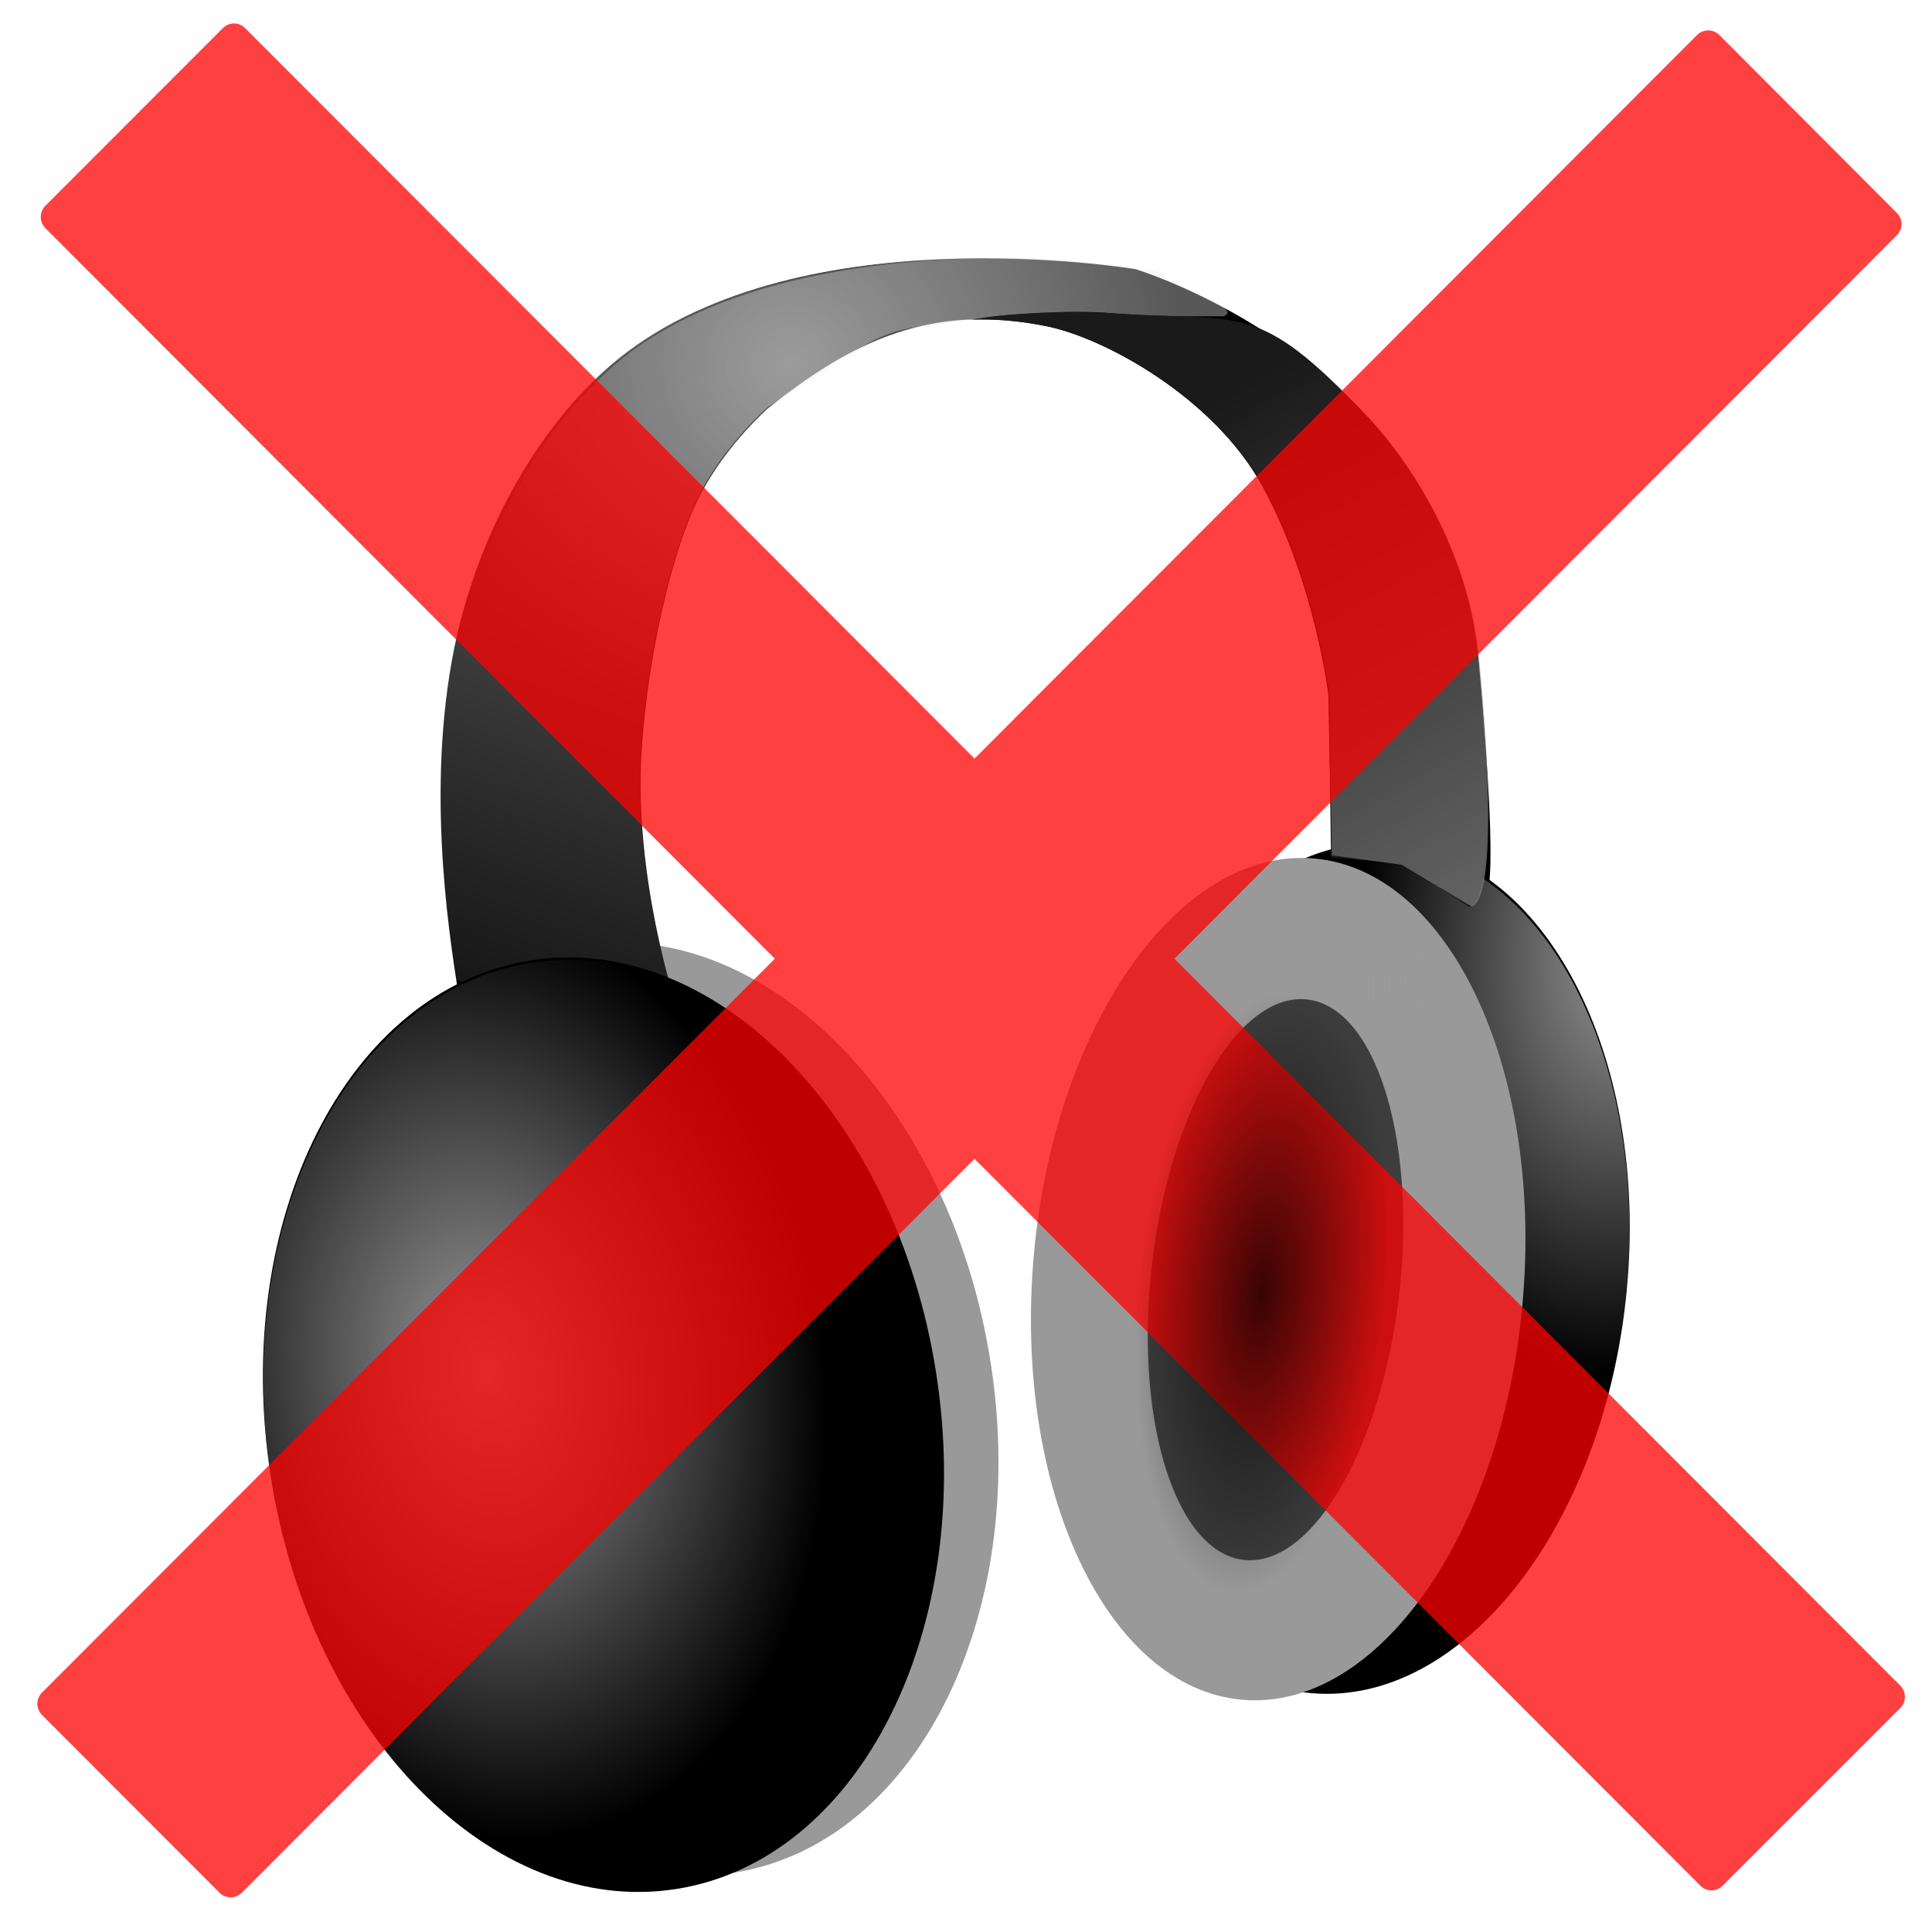
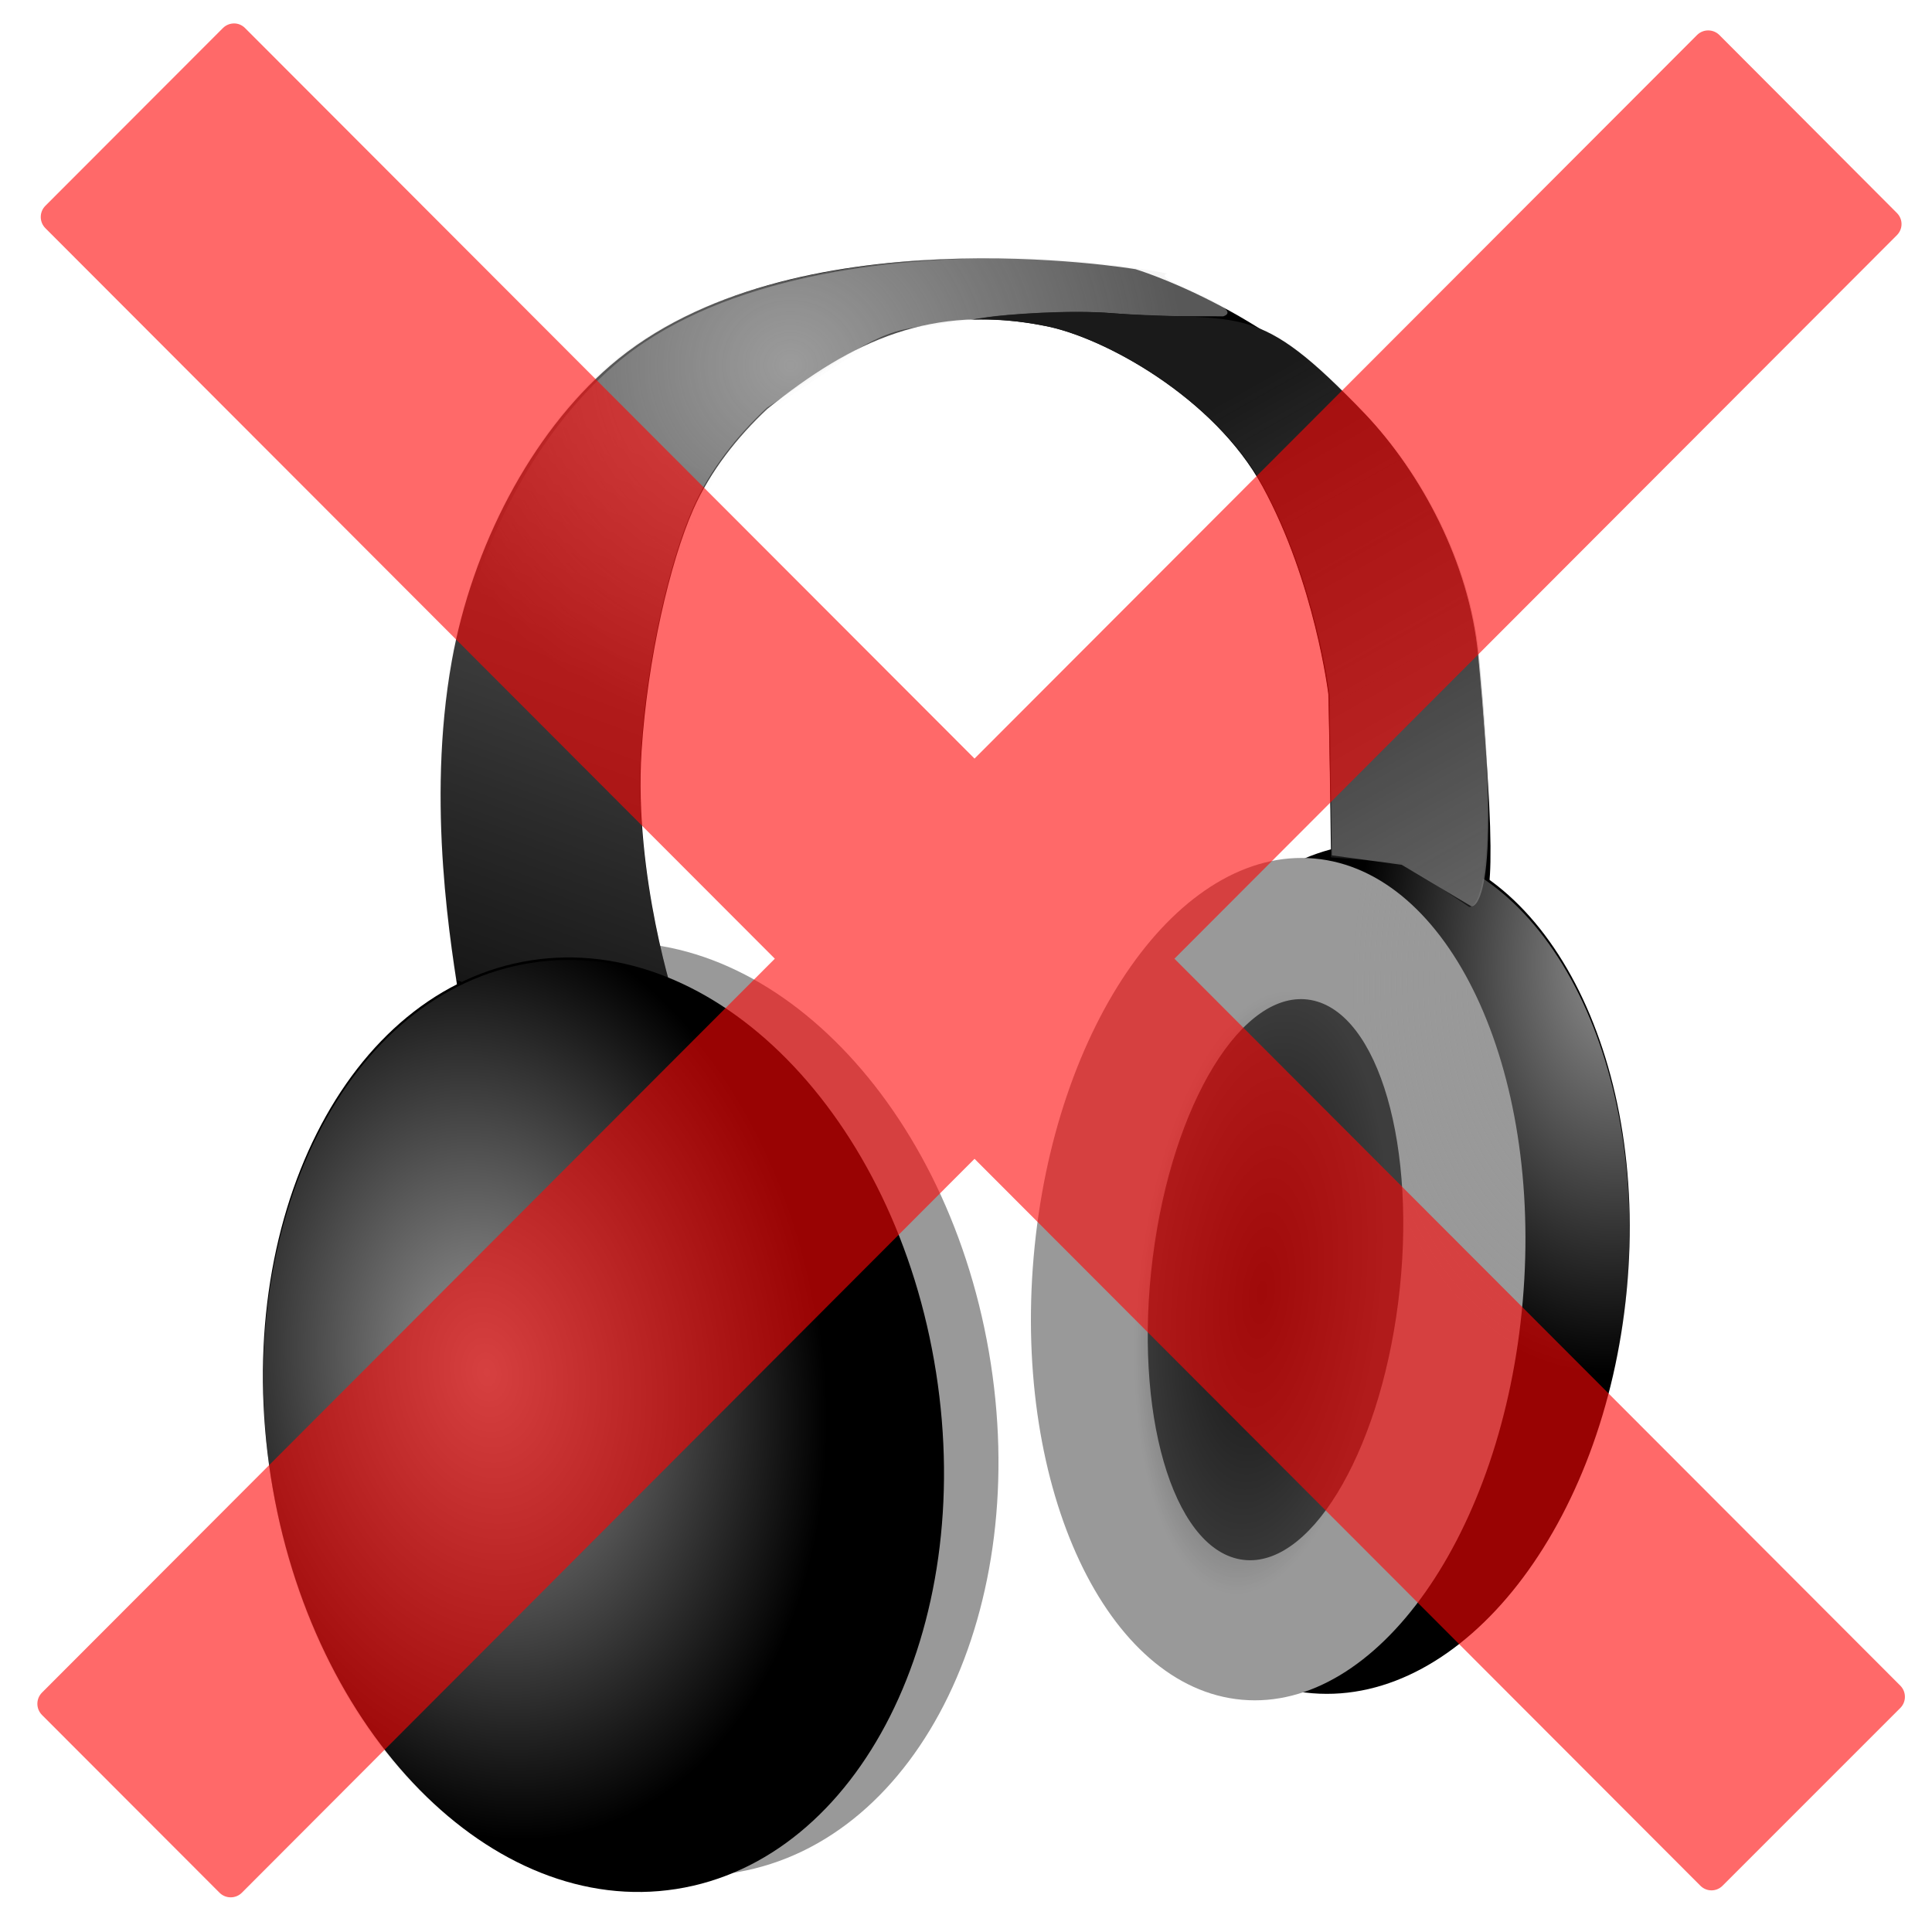
<svg xmlns="http://www.w3.org/2000/svg" xmlns:xlink="http://www.w3.org/1999/xlink" width="300" height="300" id="svg2" version="1.0">
  <defs id="defs4">
    <linearGradient id="linearGradient905">
      <stop style="stop-color:#f9f9f9;stop-opacity:1;" offset="0" id="stop907" />
      <stop style="stop-color:#f9f9f9;stop-opacity:0;" offset="1" id="stop909" />
    </linearGradient>
    <linearGradient id="linearGradient1078">
      <stop style="stop-color:#808080;stop-opacity:1;" offset="0" id="stop1080" />
      <stop style="stop-color:#808080;stop-opacity:0;" offset="1" id="stop1082" />
    </linearGradient>
    <linearGradient id="linearGradient1054">
      <stop style="stop-color:#000000;stop-opacity:1;" offset="0" id="stop1056" />
      <stop style="stop-color:#000000;stop-opacity:0;" offset="1" id="stop1058" />
    </linearGradient>
    <linearGradient id="linearGradient855">
      <stop style="stop-color:#e6e6e6;stop-opacity:0.91;" offset="0" id="stop857" />
      <stop id="stop863" offset="0.583" style="stop-color:#eeeeee;stop-opacity:0.498;" />
      <stop style="stop-color:#dddddd;stop-opacity:0.247;" offset="1" id="stop865" />
      <stop style="stop-color:#cccccc;stop-opacity:0;" offset="1" id="stop859" />
    </linearGradient>
    <linearGradient id="linearGradient847">
      <stop style="stop-color:#808080;stop-opacity:1;" offset="0" id="stop849" />
      <stop style="stop-color:#000000;stop-opacity:1" offset="1" id="stop851" />
    </linearGradient>
    <linearGradient id="linearGradient999">
      <stop style="stop-color:#000000;stop-opacity:1;" offset="0" id="stop1001" />
      <stop style="stop-color:#000000;stop-opacity:0;" offset="1" id="stop1003" />
    </linearGradient>
    <linearGradient id="linearGradient969">
      <stop style="stop-color:#999999;stop-opacity:1;" offset="0" id="stop971" />
      <stop style="stop-color:#999999;stop-opacity:0;" offset="1" id="stop973" />
    </linearGradient>
    <linearGradient id="linearGradient939">
      <stop style="stop-color:#999999;stop-opacity:1;" offset="0" id="stop941" />
      <stop style="stop-color:#999999;stop-opacity:0;" offset="1" id="stop943" />
    </linearGradient>
    <radialGradient xlink:href="#linearGradient939" id="radialGradient945" cx="38.504" cy="137.896" fx="38.504" fy="137.896" r="31.535" gradientTransform="matrix(1,0,0,1.631579,0,-90.15069)" gradientUnits="userSpaceOnUse" />
    <radialGradient xlink:href="#linearGradient969" id="radialGradient975" cx="76.675" cy="117.375" fx="76.675" fy="117.375" r="31.535" gradientTransform="matrix(1,0,0,1.631579,0,-90.15069)" gradientUnits="userSpaceOnUse" />
    <radialGradient xlink:href="#linearGradient999" id="radialGradient1005" cx="48.548" cy="142.739" fx="48.548" fy="142.739" r="31.535" gradientTransform="matrix(1,0,0,1.631579,0,-90.15069)" gradientUnits="userSpaceOnUse" />
    <linearGradient xlink:href="#linearGradient855" id="linearGradient861" x1="20.084" y1="45.905" x2="-10.17" y2="128.478" gradientUnits="userSpaceOnUse" gradientTransform="translate(59.05744,15.62525)" />
    <radialGradient xlink:href="#linearGradient939-9" id="radialGradient945-7" cx="38.504" cy="137.896" fx="38.504" fy="137.896" r="31.535" gradientTransform="matrix(1,0,0,1.631579,0,-90.15069)" gradientUnits="userSpaceOnUse" />
    <linearGradient id="linearGradient939-9">
      <stop style="stop-color:#999999;stop-opacity:1;" offset="0" id="stop941-5" />
      <stop style="stop-color:#999999;stop-opacity:0;" offset="1" id="stop943-4" />
    </linearGradient>
    <linearGradient xlink:href="#linearGradient1000-3" id="linearGradient1006-3" x1="150.36" y1="91.538" x2="231.077" y2="91.538" gradientUnits="userSpaceOnUse" />
    <linearGradient id="linearGradient1000-3">
      <stop style="stop-color:#1a1a1a;stop-opacity:1;" offset="0" id="stop1002-4" />
      <stop style="stop-color:#1a1a1a;stop-opacity:0;" offset="1" id="stop1004-1" />
    </linearGradient>
    <linearGradient xlink:href="#linearGradient1078" id="linearGradient1084" x1="234.395" y1="126.125" x2="197.27" y2="54.756" gradientUnits="userSpaceOnUse" gradientTransform="translate(1.173621,2.347242)" />
    <linearGradient xlink:href="#linearGradient855-7" id="linearGradient861-1" x1="20.084" y1="45.905" x2="-10.17" y2="128.478" gradientUnits="userSpaceOnUse" gradientTransform="translate(57.88382,13.27801)" />
    <linearGradient id="linearGradient855-7">
      <stop style="stop-color:#e6e6e6;stop-opacity:0.91;" offset="0" id="stop857-4" />
      <stop id="stop863-0" offset="0.583" style="stop-color:#eeeeee;stop-opacity:0.498;" />
      <stop style="stop-color:#dddddd;stop-opacity:0.247;" offset="1" id="stop865-9" />
      <stop style="stop-color:#cccccc;stop-opacity:0;" offset="1" id="stop859-4" />
    </linearGradient>
    <radialGradient xlink:href="#linearGradient905" id="radialGradient911" cx="120.747" cy="52.178" fx="120.747" fy="52.178" r="61.126" gradientTransform="matrix(1,0,0,0.950111,2.003497,7.129135)" gradientUnits="userSpaceOnUse" />
    <linearGradient xlink:href="#linearGradient1078" id="linearGradient918" gradientUnits="userSpaceOnUse" gradientTransform="translate(1.588559,754.7094)" x1="257.839" y1="161.809" x2="197.27" y2="54.756" />
  </defs>
-   <g id="layer2" />
+   <g id="layer2" style="display:inline">
+     <path style="fill:#999999;fill-opacity:1;fill-rule:evenodd;stroke:none;display:inline" id="path20-1" d="m 80.083,142.739 a 31.535,51.452 0 1 1 -63.071,0 31.535,51.452 0 1 1 63.071,0 z" transform="matrix(1.633603,-0.2827633,0.241907,1.397565,-11.80327,33.04371)" />
+     <path style="fill:#000000;fill-opacity:1;stroke:none;display:inline" d="m 71.511,156.372 c -1.427,-9.07 -5.337,-31.488 -1.359,-53.724 3.161,-17.671 12.276,-35.228 24.618,-45.881 27.873,-24.059 81.567,-14.964 81.567,-14.964 0,0 20.059,6.023 35.623,22.511 8.639,9.152 16.096,22.95 17.484,37.343 3.888,40.323 0.922,37.902 0.922,37.902 l -23.528,-4.578 -0.574,-27.162 c 0,0 -2.093,-17.379 -10.23,-32.296 -7.517,-13.78 -24.64,-23.172 -33.781,-24.918 -17.449,-3.487 -29.803,2.171 -43.126,12.915 -4.568,4.281 -8.819,9.601 -11.448,15.545 -3.639,8.227 -7.14,23.253 -8.055,37.529 -1.248,19.459 5.27,39.194 5.27,39.194 l -33.383,0.584 z" id="path897" />
+     <path style="opacity:0.42;fill:url(#linearGradient861);fill-opacity:1;stroke:none;display:inline" d="m 71.448,156.173 c -1.427,-9.07 -5.337,-31.488 -1.359,-53.724 3.161,-17.671 12.276,-35.228 24.618,-45.881 15.192,-13.113 40.157,-16.53 59.163,-16.548 15.866,-0.015 27.391,2.465 27.391,2.465 -3.12,0.794 12.701,5.249 8.688,6.639 -3.694,-0.059 -9.484,0.168 -17.204,-0.49 -6.811,-0.58 -16.861,0.211 -19.486,0.618 -17.514,2.715 -12.625,-0.148 -34.195,14.069 -4.568,4.281 -8.819,9.601 -11.448,15.545 -3.639,8.227 -7.14,23.253 -8.055,37.529 -1.248,19.459 5.27,39.194 5.27,39.194 l -33.383,0.584 z" id="path897-1" />
+     <path style="fill:#000000;fill-opacity:1;fill-rule:evenodd;stroke:none;display:inline" id="path20" d="m 80.083,142.739 a 31.535,51.452 0 1 1 -63.071,0 31.535,51.452 0 1 1 63.071,0 z" transform="matrix(1.6379,-0.2565409,0.21947,1.401263,-17.13918,33.66704)" />
+     <path style="opacity:0.42;fill:url(#radialGradient911);fill-opacity:1;stroke:none;display:inline" d="m 72.187,156.275 c -1.427,-9.07 -5.337,-31.488 -1.359,-53.724 3.161,-17.671 12.276,-35.228 24.618,-45.881 15.192,-13.113 40.157,-16.53 59.163,-16.548 15.866,-0.015 27.391,2.465 27.391,2.465 -3.12,0.794 12.701,5.249 8.688,6.639 -3.694,-0.059 -9.484,0.168 -17.204,-0.49 -6.811,-0.58 -16.861,0.211 -19.486,0.618 -17.514,2.715 -12.625,-0.148 -34.195,14.069 -4.568,4.281 -8.819,9.601 -11.448,15.545 -3.639,8.227 -7.14,23.253 -8.055,37.529 -1.248,19.459 5.27,39.194 5.27,39.194 l -33.383,0.584 z" id="path897-1-8" />
+     <path style="fill:#000000;fill-opacity:1;fill-rule:evenodd;stroke:none;display:inline" id="path20-1-7-0" d="m 80.083,142.739 a 31.535,51.452 0 1 1 -63.071,0 31.535,51.452 0 1 1 63.071,0 z" transform="matrix(1.347756,0.1082988,-0.1223334,1.282274,162.126,8.66535)" />
+     <path style="fill:#999999;fill-opacity:1;fill-rule:evenodd;stroke:none;display:inline" id="path20-1-7" d="m 80.083,142.739 a 31.535,51.452 0 1 1 -63.071,0 31.535,51.452 0 1 1 63.071,0 z" transform="matrix(1.204274,0.1072096,-0.1093098,1.269378,155.6145,12.22926)" />
+     <path style="fill:url(#radialGradient975);fill-opacity:1;fill-rule:evenodd;stroke:none;display:inline" id="path20-1-7-0-7" d="m 80.083,142.739 a 31.535,51.452 0 1 1 -63.071,0 31.535,51.452 0 1 1 63.071,0 z" transform="matrix(1.347756,0.1082988,-0.1223334,1.282274,162.0816,9.11961)" />
+     <path style="fill:#1a1a1a;fill-opacity:1;stroke:none;display:inline" d="m 172.795,48.649 c -6.811,-0.58 -16.844,0.218 -19.469,0.625 -0.986,0.153 -1.679,0.253 -2.531,0.375 3.61,-0.136 7.439,0.151 11.531,0.969 9.141,1.746 26.264,11.158 33.781,24.938 8.138,14.917 10.219,32.281 10.219,32.281 l 0.355,25.289 11.24,0.909 10.216,6.797 c 0,0 5.264,1.172 1.376,-39.151 -1.388,-14.393 -8.861,-28.191 -17.5,-37.344 C 195.024,46.54 193.191,50.035 172.795,48.649 z" id="path897-2-1" />
+     <path style="opacity:0.726;fill:#1a1a1a;fill-opacity:1;fill-rule:evenodd;stroke:none;display:inline" id="path20-1-7-4" d="m 80.083,142.739 a 31.535,51.452 0 1 1 -63.071,0 31.535,51.452 0 1 1 63.071,0 z" transform="matrix(0.604316,0.1100335,-0.1069169,0.8439849,183.9846,72.89808)" />
+     <path style="fill:url(#radialGradient945);fill-opacity:1;fill-rule:evenodd;stroke:none;display:inline" id="path20-9" d="m 80.083,142.739 a 31.535,51.452 0 1 1 -63.071,0 31.535,51.452 0 1 1 63.071,0 z" transform="matrix(1.637926,-0.2565409,0.2194735,1.401263,-17.08016,34.05526)" />
+     <path transform="translate(0,-752.3622)" style="fill:url(#linearGradient918);fill-opacity:1;stroke:none;display:inline" d="m 172.921,801.014 c -6.811,-0.58 -16.844,0.218 -19.469,0.625 -0.986,0.153 -1.679,0.253 -2.531,0.375 3.61,-0.136 7.439,0.151 11.531,0.969 9.141,1.746 26.264,11.158 33.781,24.938 8.138,14.917 10.219,32.281 10.219,32.281 l 0.355,24.978 10.859,1.472 10.805,6.441 c 0,0 5.056,1.276 1.168,-39.047 -1.388,-14.393 -8.861,-28.191 -17.5,-37.344 -16.989,-17.796 -18.822,-14.302 -39.219,-15.688 z" id="path897-2" />
+     <path style="opacity:0.726;fill:url(#radialGradient1005);fill-opacity:1;fill-rule:evenodd;stroke:none;display:inline" id="path20-1-7-4-1" d="m 80.083,142.739 a 31.535,51.452 0 1 1 -63.071,0 31.535,51.452 0 1 1 63.071,0 z" transform="matrix(0.604316,0.1182037,-0.1069169,0.9066517,181.854,65.58585)" />
+   </g>
  <g id="layer1" transform="translate(0,-752.3622)" style="display:inline">
-     <path style="fill:#999999;fill-opacity:1;fill-rule:evenodd;stroke:none" id="path20-1" d="m 80.083,142.739 c 0,28.416 -14.119,51.452 -31.535,51.452 -17.416,0 -31.535,-23.036 -31.535,-51.452 0,-28.416 14.119,-51.452 31.535,-51.452 17.416,0 31.535,23.036 31.535,51.452 z" transform="matrix(1.633603,-0.2827633,0.241907,1.397565,-11.80327,785.4059)" />
-     <path style="fill:#000000;fill-opacity:1;stroke:none" d="m 71.511,156.372 c -1.427,-9.07 -5.337,-31.488 -1.359,-53.724 3.161,-17.671 12.276,-35.228 24.618,-45.881 27.873,-24.059 81.567,-14.964 81.567,-14.964 0,0 20.059,6.023 35.623,22.511 8.639,9.152 16.096,22.95 17.484,37.343 3.888,40.323 0.922,37.902 0.922,37.902 l -23.528,-4.578 -0.574,-27.162 c 0,0 -2.093,-17.379 -10.23,-32.296 -7.517,-13.78 -24.64,-23.172 -33.781,-24.918 -17.449,-3.487 -29.803,2.171 -43.126,12.915 -4.568,4.281 -8.819,9.601 -11.448,15.545 -3.639,8.227 -7.14,23.253 -8.055,37.529 -1.248,19.459 5.27,39.194 5.27,39.194 l -33.383,0.584 z" id="path897" transform="translate(0,752.3622)" />
-     <path style="opacity:0.42;fill:url(#linearGradient861);fill-opacity:1;stroke:none" d="m 71.448,156.173 c -1.427,-9.07 -5.337,-31.488 -1.359,-53.724 3.161,-17.671 12.276,-35.228 24.618,-45.881 15.192,-13.113 40.157,-16.53 59.163,-16.548 15.866,-0.015 27.391,2.465 27.391,2.465 -3.12,0.794 12.701,5.249 8.688,6.639 -3.694,-0.059 -9.484,0.168 -17.204,-0.49 -6.811,-0.58 -16.861,0.211 -19.486,0.618 -17.514,2.715 -12.625,-0.148 -34.195,14.069 -4.568,4.281 -8.819,9.601 -11.448,15.545 -3.639,8.227 -7.14,23.253 -8.055,37.529 -1.248,19.459 5.27,39.194 5.27,39.194 l -33.383,0.584 z" id="path897-1" transform="translate(0,752.3622)" />
-     <path style="fill:#000000;fill-opacity:1;fill-rule:evenodd;stroke:none" id="path20" d="m 80.083,142.739 c 0,28.416 -14.119,51.452 -31.535,51.452 -17.416,0 -31.535,-23.036 -31.535,-51.452 0,-28.416 14.119,-51.452 31.535,-51.452 17.416,0 31.535,23.036 31.535,51.452 z" transform="matrix(1.6379,-0.2565409,0.21947,1.401263,-17.13918,786.0292)" />
-     <path style="opacity:0.42;fill:url(#radialGradient911);fill-opacity:1;stroke:none" d="m 72.187,156.275 c -1.427,-9.07 -5.337,-31.488 -1.359,-53.724 3.161,-17.671 12.276,-35.228 24.618,-45.881 15.192,-13.113 40.157,-16.53 59.163,-16.548 15.866,-0.015 27.391,2.465 27.391,2.465 -3.12,0.794 12.701,5.249 8.688,6.639 -3.694,-0.059 -9.484,0.168 -17.204,-0.49 -6.811,-0.58 -16.861,0.211 -19.486,0.618 -17.514,2.715 -12.625,-0.148 -34.195,14.069 -4.568,4.281 -8.819,9.601 -11.448,15.545 -3.639,8.227 -7.14,23.253 -8.055,37.529 -1.248,19.459 5.27,39.194 5.27,39.194 l -33.383,0.584 z" id="path897-1-8" transform="translate(0,752.3622)" />
-     <path style="fill:#000000;fill-opacity:1;fill-rule:evenodd;stroke:none" id="path20-1-7-0" d="m 80.083,142.739 c 0,28.416 -14.119,51.452 -31.535,51.452 -17.416,0 -31.535,-23.036 -31.535,-51.452 0,-28.416 14.119,-51.452 31.535,-51.452 17.416,0 31.535,23.036 31.535,51.452 z" transform="matrix(1.347756,0.1082988,-0.1223334,1.282274,162.126,761.0275)" />
-     <path style="fill:#999999;fill-opacity:1;fill-rule:evenodd;stroke:none" id="path20-1-7" d="m 80.083,142.739 c 0,28.416 -14.119,51.452 -31.535,51.452 -17.416,0 -31.535,-23.036 -31.535,-51.452 0,-28.416 14.119,-51.452 31.535,-51.452 17.416,0 31.535,23.036 31.535,51.452 z" transform="matrix(1.204274,0.1072096,-0.1093098,1.269378,155.6145,764.5914)" />
-     <path style="fill:url(#radialGradient975);fill-opacity:1;fill-rule:evenodd;stroke:none;display:inline" id="path20-1-7-0-7" d="m 80.083,142.739 c 0,28.416 -14.119,51.452 -31.535,51.452 -17.416,0 -31.535,-23.036 -31.535,-51.452 0,-28.416 14.119,-51.452 31.535,-51.452 17.416,0 31.535,23.036 31.535,51.452 z" transform="matrix(1.347756,0.1082988,-0.1223334,1.282274,162.0816,761.4818)" />
-     <path style="fill:#1a1a1a;fill-opacity:1;stroke:none" d="m 172.795,48.649 c -6.811,-0.58 -16.844,0.218 -19.469,0.625 -0.986,0.153 -1.679,0.253 -2.531,0.375 3.61,-0.136 7.439,0.151 11.531,0.969 9.141,1.746 26.264,11.158 33.781,24.938 8.138,14.917 10.219,32.281 10.219,32.281 l 0.355,25.289 11.24,0.909 10.216,6.797 c 0,0 5.264,1.172 1.376,-39.151 -1.388,-14.393 -8.861,-28.191 -17.5,-37.344 C 195.024,46.54 193.191,50.035 172.795,48.649 z" id="path897-2-1" transform="translate(0,752.3622)" />
-     <path style="opacity:0.726;fill:#1a1a1a;fill-opacity:1;fill-rule:evenodd;stroke:none" id="path20-1-7-4" d="m 80.083,142.739 c 0,28.416 -14.119,51.452 -31.535,51.452 -17.416,0 -31.535,-23.036 -31.535,-51.452 0,-28.416 14.119,-51.452 31.535,-51.452 17.416,0 31.535,23.036 31.535,51.452 z" transform="matrix(0.604316,0.1100335,-0.1069169,0.8439849,183.9846,825.2603)" />
-     <path style="fill:url(#radialGradient945);fill-opacity:1;fill-rule:evenodd;stroke:none;display:inline" id="path20-9" d="m 80.083,142.739 c 0,28.416 -14.119,51.452 -31.535,51.452 -17.416,0 -31.535,-23.036 -31.535,-51.452 0,-28.416 14.119,-51.452 31.535,-51.452 17.416,0 31.535,23.036 31.535,51.452 z" transform="matrix(1.637926,-0.2565409,0.2194735,1.401263,-17.08016,786.4174)" />
-     <path style="fill:url(#linearGradient918);fill-opacity:1;stroke:none" d="m 172.921,801.014 c -6.811,-0.58 -16.844,0.218 -19.469,0.625 -0.986,0.153 -1.679,0.253 -2.531,0.375 3.61,-0.136 7.439,0.151 11.531,0.969 9.141,1.746 26.264,11.158 33.781,24.938 8.138,14.917 10.219,32.281 10.219,32.281 l 0.355,24.978 10.859,1.472 10.805,6.441 c 0,0 5.056,1.276 1.168,-39.047 -1.388,-14.393 -8.861,-28.191 -17.5,-37.344 -16.989,-17.796 -18.822,-14.302 -39.219,-15.688 z" id="path897-2" />
-     <path style="opacity:0.75;fill:#ff0000;fill-opacity:1;fill-rule:evenodd;stroke:none;display:inline" d="m 36.349,756 c -0.626,0 -1.259,0.242 -1.739,0.722 L 7.047,784.317 c -0.959,0.961 -0.959,2.517 0,3.478 L 120.316,901.228 6.522,1015.186 c -0.959,0.961 -0.959,2.517 0,3.478 l 27.562,27.595 c 0.959,0.961 2.519,0.961 3.478,0 L 151.324,932.302 264.035,1045.177 c 0.959,0.961 2.486,0.961 3.445,0 l 27.595,-27.595 c 0.959,-0.961 0.959,-2.517 0,-3.478 l -112.711,-112.875 112.186,-112.35 c 0.959,-0.961 0.959,-2.485 0,-3.445 l -27.562,-27.628 c -0.959,-0.961 -2.519,-0.961 -3.478,0 L 151.324,870.155 38.055,756.722 c -0.48,-0.48 -1.08,-0.722 -1.706,-0.722 z" id="rect1086-7" />
-     <path style="opacity:0.726;fill:url(#radialGradient1005);fill-opacity:1;fill-rule:evenodd;stroke:none;display:inline" id="path20-1-7-4-1" d="m 80.083,142.739 c 0,28.416 -14.119,51.452 -31.535,51.452 -17.416,0 -31.535,-23.036 -31.535,-51.452 0,-28.416 14.119,-51.452 31.535,-51.452 17.416,0 31.535,23.036 31.535,51.452 z" transform="matrix(0.604316,0.1182037,-0.1069169,0.9066517,181.854,817.948)" />
+     <path style="opacity:0.6;fill:#ff0505;fill-opacity:1;fill-rule:evenodd;stroke:none;display:inline" d="m 36.349,756 c -0.626,0 -1.259,0.242 -1.739,0.722 L 7.047,784.317 c -0.959,0.961 -0.959,2.517 0,3.478 L 120.316,901.228 6.522,1015.186 c -0.959,0.961 -0.959,2.517 0,3.478 l 27.562,27.595 c 0.959,0.961 2.519,0.961 3.478,0 L 151.324,932.302 264.035,1045.177 c 0.959,0.961 2.486,0.961 3.445,0 l 27.595,-27.595 c 0.959,-0.961 0.959,-2.517 0,-3.478 l -112.711,-112.875 112.186,-112.35 c 0.959,-0.961 0.959,-2.485 0,-3.445 l -27.562,-27.628 c -0.959,-0.961 -2.519,-0.961 -3.478,0 L 151.324,870.155 38.055,756.722 c -0.48,-0.48 -1.08,-0.722 -1.706,-0.722 z" id="rect1086-7" />
  </g>
</svg>
